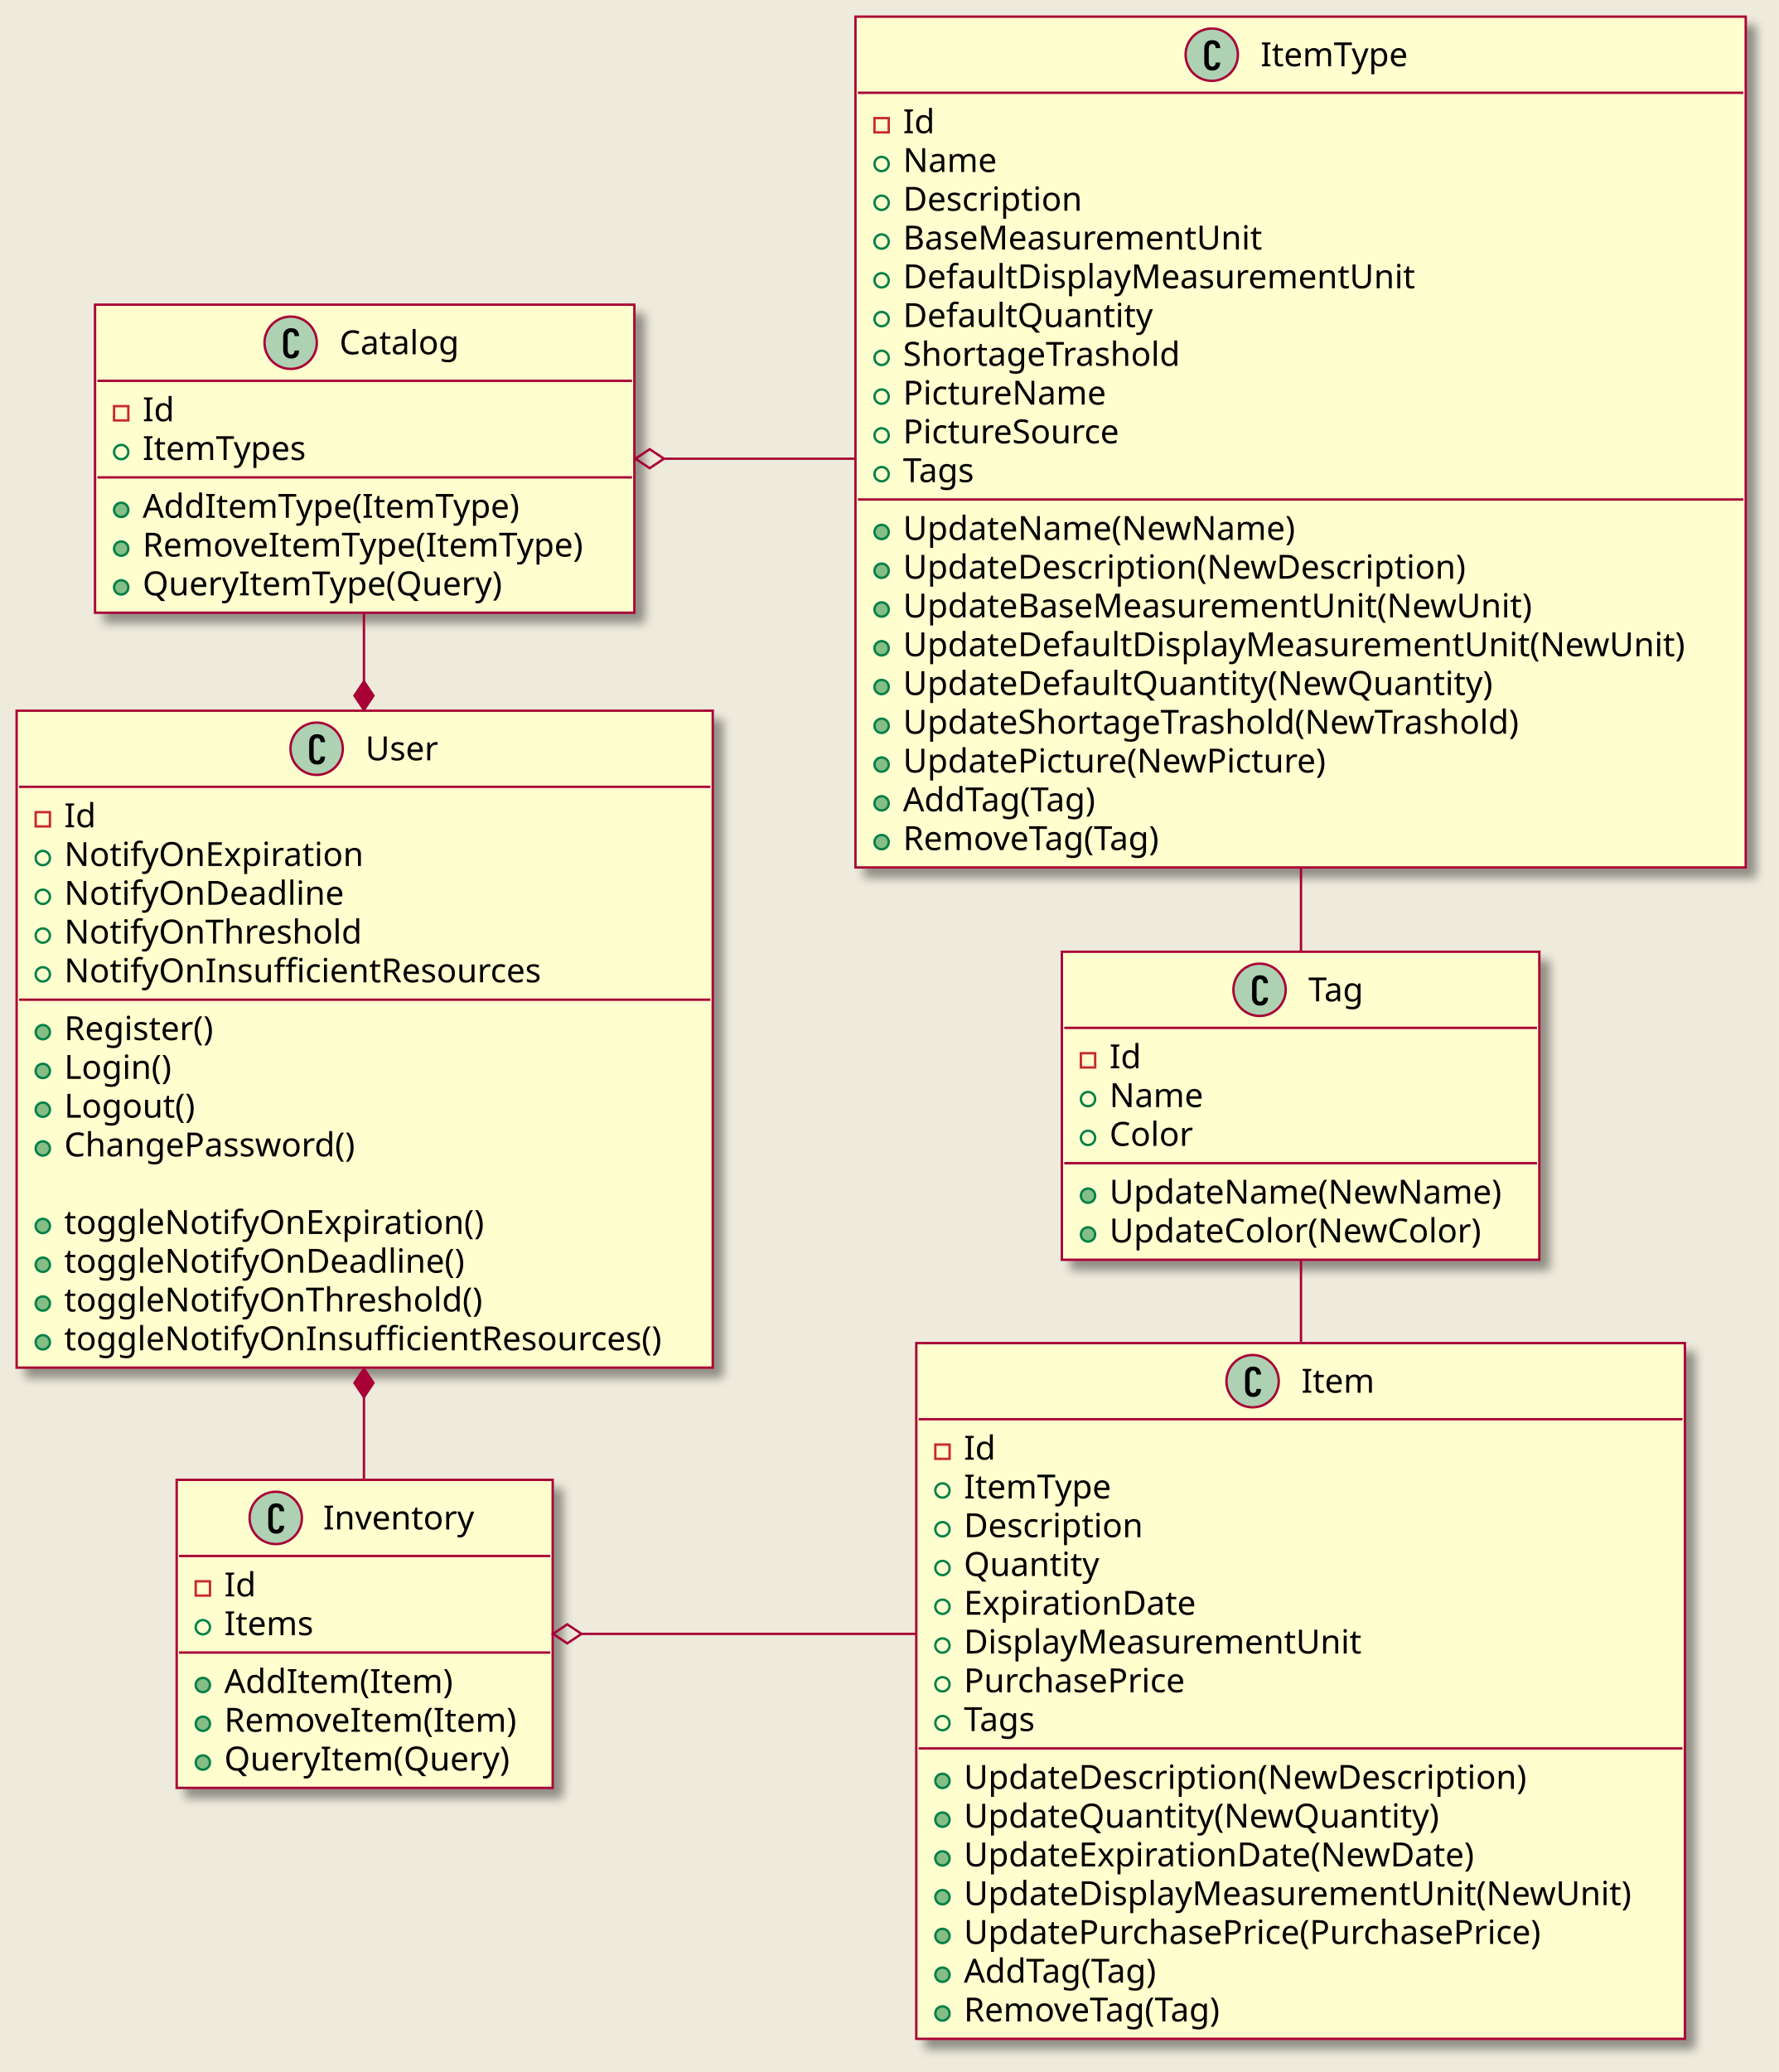
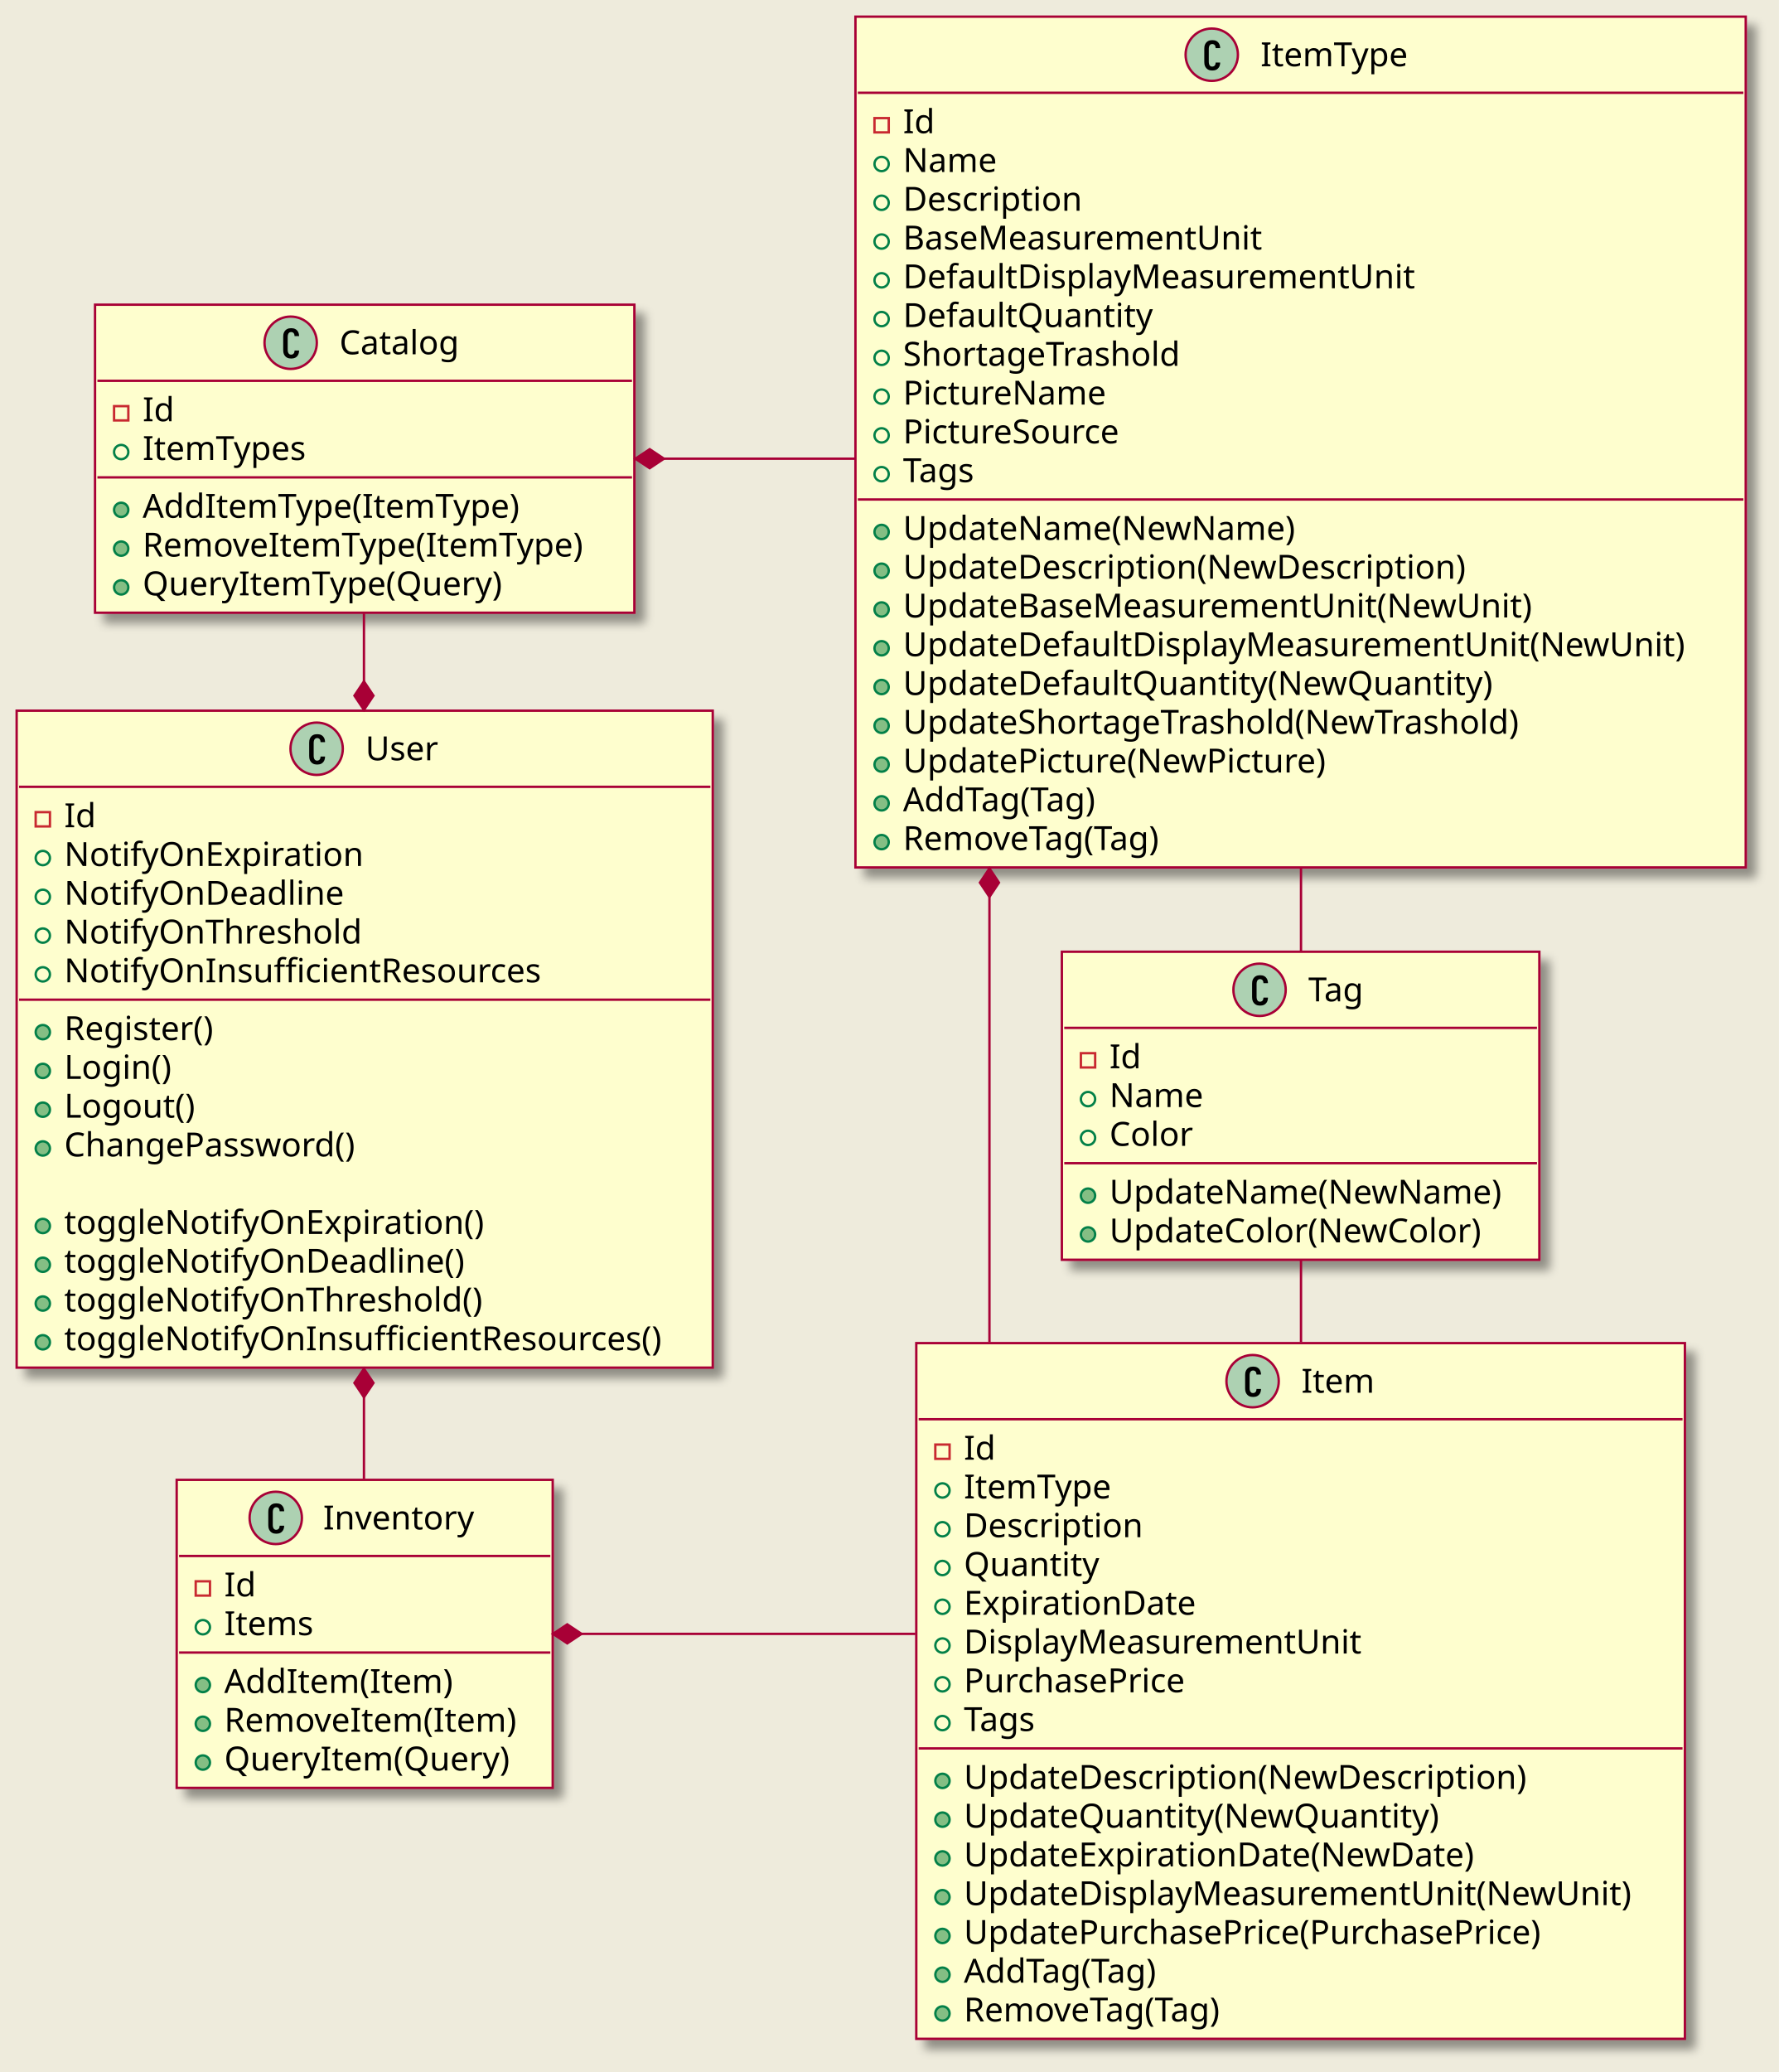
<svg xmlns="http://www.w3.org/2000/svg" contentStyleType="text/css" data-diagram-type="CLASS" height="871px" preserveAspectRatio="none" style="width:748px;height:871px;background:#EEEBDC;" version="1.1" viewBox="0 0 748 871" width="748px" zoomAndPan="magnify">
  <defs>
-     <filter height="300%" id="f1elvpg25hnn29" width="300%" x="-1" y="-1">
+     <filter height="300%" id="f12lyy51v943j1" width="300%" x="-1" y="-1">
      <feGaussianBlur result="blurOut" stdDeviation="2" />
      <feColorMatrix in="blurOut" result="blurOut2" type="matrix" values="0 0 0 0 0 0 0 0 0 0 0 0 0 0 0 0 0 0 .4 0" />
      <feOffset dx="4" dy="4" in="blurOut2" result="blurOut3" />
      <feBlend in="SourceGraphic" in2="blurOut3" mode="normal" />
    </filter>
  </defs>
  <g>
    <rect fill="#EEEBDC" height="871" style="stroke:none;stroke-width:1;" width="748" x="0" y="0" />
    <g class="entity" data-entity="User" data-source-line="6" data-uid="ent0002" id="entity_User">
-       <rect fill="#FEFECE" filter="url(#f1elvpg25hnn29)" height="276.156" style="stroke:#A80036;stroke-width:1;" width="292.69" x="7" y="298.75" />
+       <rect fill="#FEFECE" filter="url(#f12lyy51v943j1)" height="276.156" style="stroke:#A80036;stroke-width:1;" width="292.69" x="7" y="298.75" />
      <ellipse cx="133.14" cy="314.75" fill="#ADD1B2" rx="11" ry="11" style="stroke:#A80036;stroke-width:1;" />
      <path d="M133.343,321.391 Q132.875,321.391 132.406,321.297 Q131.953,321.203 131.546,320.969 Q131.14,320.734 130.828,320.375 Q130.515,320.016 130.328,319.594 Q130.14,319.156 130.062,318.688 Q130,318.219 130,317.766 L130,312.234 Q130,311.781 130.062,311.312 Q130.14,310.844 130.328,310.422 Q130.515,310 130.828,309.641 Q131.14,309.266 131.546,309.047 Q131.953,308.812 132.406,308.719 Q132.875,308.625 133.343,308.625 Q133.781,308.625 134.218,308.703 Q134.656,308.766 135.046,308.969 Q135.437,309.156 135.75,309.484 Q136.062,309.797 136.265,310.188 Q136.468,310.562 136.562,311 Q136.671,311.422 136.671,311.859 L136.671,311.969 L134.781,311.969 L134.781,311.922 Q134.781,311.609 134.687,311.312 Q134.609,311 134.421,310.75 Q134.234,310.5 133.937,310.375 Q133.64,310.25 133.343,310.25 Q133.109,310.25 132.875,310.328 Q132.656,310.391 132.484,310.547 Q132.312,310.688 132.187,310.891 Q132.078,311.094 132.015,311.328 Q131.953,311.547 131.921,311.781 Q131.89,312 131.89,312.234 L131.89,317.766 Q131.89,318 131.921,318.234 Q131.953,318.469 132.015,318.688 Q132.078,318.906 132.187,319.109 Q132.312,319.312 132.484,319.469 Q132.656,319.625 132.875,319.688 Q133.109,319.75 133.343,319.75 Q133.64,319.75 133.937,319.625 Q134.234,319.5 134.421,319.25 Q134.609,319 134.687,318.703 Q134.781,318.391 134.781,318.094 L134.781,318.031 L136.671,318.031 L136.671,318.141 Q136.671,318.578 136.562,319.016 Q136.468,319.453 136.265,319.844 Q136.062,320.219 135.75,320.531 Q135.437,320.844 135.046,321.047 Q134.656,321.234 134.218,321.312 Q133.781,321.391 133.343,321.391 Z " fill="#000000" />
      <text fill="#000000" font-family="sans-serif" font-size="14" lengthAdjust="spacing" textLength="31.91" x="153.64" y="319.597">User</text>
      <line style="stroke:#A80036;stroke-width:1;" x1="8" x2="298.69" y1="330.75" y2="330.75" />
      <rect fill="none" height="6" style="stroke:#C82930;stroke-width:1;" width="6" x="15" y="341.398" />
      <text fill="#000000" font-family="sans-serif" font-size="14" lengthAdjust="spacing" textLength="13.016" x="27" y="347.745">Id</text>
      <ellipse cx="18" cy="360.695" fill="none" rx="3" ry="3" style="stroke:#038048;stroke-width:1;" />
      <text fill="#000000" font-family="sans-serif" font-size="14" lengthAdjust="spacing" textLength="132.583" x="27" y="364.042">NotifyOnExpiration</text>
      <ellipse cx="18" cy="376.992" fill="none" rx="3" ry="3" style="stroke:#038048;stroke-width:1;" />
      <text fill="#000000" font-family="sans-serif" font-size="14" lengthAdjust="spacing" textLength="123.648" x="27" y="380.339">NotifyOnDeadline</text>
      <ellipse cx="18" cy="393.289" fill="none" rx="3" ry="3" style="stroke:#038048;stroke-width:1;" />
      <text fill="#000000" font-family="sans-serif" font-size="14" lengthAdjust="spacing" textLength="130.826" x="27" y="396.636">NotifyOnThreshold</text>
      <ellipse cx="18" cy="409.586" fill="none" rx="3" ry="3" style="stroke:#038048;stroke-width:1;" />
      <text fill="#000000" font-family="sans-serif" font-size="14" lengthAdjust="spacing" textLength="211.435" x="27" y="412.933">NotifyOnInsufficientResources</text>
      <line style="stroke:#A80036;stroke-width:1;" x1="8" x2="298.69" y1="420.234" y2="420.234" />
      <ellipse cx="18" cy="433.883" fill="#84BE84" rx="3" ry="3" style="stroke:#038048;stroke-width:1;" />
      <text fill="#000000" font-family="sans-serif" font-size="14" lengthAdjust="spacing" textLength="69.193" x="27" y="437.229">Register()</text>
      <ellipse cx="18" cy="450.18" fill="#84BE84" rx="3" ry="3" style="stroke:#038048;stroke-width:1;" />
      <text fill="#000000" font-family="sans-serif" font-size="14" lengthAdjust="spacing" textLength="48.938" x="27" y="453.526">Login()</text>
      <ellipse cx="18" cy="466.477" fill="#84BE84" rx="3" ry="3" style="stroke:#038048;stroke-width:1;" />
      <text fill="#000000" font-family="sans-serif" font-size="14" lengthAdjust="spacing" textLength="59.103" x="27" y="469.823">Logout()</text>
      <ellipse cx="18" cy="482.773" fill="#84BE84" rx="3" ry="3" style="stroke:#038048;stroke-width:1;" />
      <text fill="#000000" font-family="sans-serif" font-size="14" lengthAdjust="spacing" textLength="130.792" x="27" y="486.12">ChangePassword()</text>
      <text fill="#000000" font-family="sans-serif" font-size="14" lengthAdjust="spacing" textLength="4.45" x="27" y="502.417"> </text>
      <ellipse cx="18" cy="515.367" fill="#84BE84" rx="3" ry="3" style="stroke:#038048;stroke-width:1;" />
      <text fill="#000000" font-family="sans-serif" font-size="14" lengthAdjust="spacing" textLength="187.838" x="27" y="518.714">toggleNotifyOnExpiration()</text>
      <ellipse cx="18" cy="531.664" fill="#84BE84" rx="3" ry="3" style="stroke:#038048;stroke-width:1;" />
      <text fill="#000000" font-family="sans-serif" font-size="14" lengthAdjust="spacing" textLength="178.903" x="27" y="535.011">toggleNotifyOnDeadline()</text>
      <ellipse cx="18" cy="547.961" fill="#84BE84" rx="3" ry="3" style="stroke:#038048;stroke-width:1;" />
      <text fill="#000000" font-family="sans-serif" font-size="14" lengthAdjust="spacing" textLength="186.081" x="27" y="551.308">toggleNotifyOnThreshold()</text>
      <ellipse cx="18" cy="564.258" fill="#84BE84" rx="3" ry="3" style="stroke:#038048;stroke-width:1;" />
      <text fill="#000000" font-family="sans-serif" font-size="14" lengthAdjust="spacing" textLength="266.69" x="27" y="567.605">toggleNotifyOnInsufficientResources()</text>
    </g>
    <g class="entity" data-entity="Tag" data-source-line="24" data-uid="ent0003" id="entity_Tag">
-       <rect fill="#FEFECE" filter="url(#f1elvpg25hnn29)" height="129.484" style="stroke:#A80036;stroke-width:1;" width="200.768" x="446.48" y="400.08" />
+       <rect fill="#FEFECE" filter="url(#f12lyy51v943j1)" height="129.484" style="stroke:#A80036;stroke-width:1;" width="200.768" x="446.48" y="400.08" />
      <ellipse cx="529.605" cy="416.08" fill="#ADD1B2" rx="11" ry="11" style="stroke:#A80036;stroke-width:1;" />
      <path d="M529.808,422.721 Q529.339,422.721 528.871,422.627 Q528.418,422.533 528.011,422.299 Q527.605,422.064 527.293,421.705 Q526.98,421.346 526.793,420.924 Q526.605,420.486 526.527,420.017 Q526.464,419.549 526.464,419.096 L526.464,413.564 Q526.464,413.111 526.527,412.642 Q526.605,412.174 526.793,411.752 Q526.98,411.33 527.293,410.971 Q527.605,410.596 528.011,410.377 Q528.418,410.142 528.871,410.049 Q529.339,409.955 529.808,409.955 Q530.246,409.955 530.683,410.033 Q531.121,410.096 531.511,410.299 Q531.902,410.486 532.214,410.814 Q532.527,411.127 532.73,411.517 Q532.933,411.892 533.027,412.33 Q533.136,412.752 533.136,413.189 L533.136,413.299 L531.246,413.299 L531.246,413.252 Q531.246,412.939 531.152,412.642 Q531.074,412.33 530.886,412.08 Q530.699,411.83 530.402,411.705 Q530.105,411.58 529.808,411.58 Q529.574,411.58 529.339,411.658 Q529.121,411.721 528.949,411.877 Q528.777,412.017 528.652,412.221 Q528.543,412.424 528.48,412.658 Q528.418,412.877 528.386,413.111 Q528.355,413.33 528.355,413.564 L528.355,419.096 Q528.355,419.33 528.386,419.564 Q528.418,419.799 528.48,420.017 Q528.543,420.236 528.652,420.439 Q528.777,420.642 528.949,420.799 Q529.121,420.955 529.339,421.017 Q529.574,421.08 529.808,421.08 Q530.105,421.08 530.402,420.955 Q530.699,420.83 530.886,420.58 Q531.074,420.33 531.152,420.033 Q531.246,419.721 531.246,419.424 L531.246,419.361 L533.136,419.361 L533.136,419.471 Q533.136,419.908 533.027,420.346 Q532.933,420.783 532.73,421.174 Q532.527,421.549 532.214,421.861 Q531.902,422.174 531.511,422.377 Q531.121,422.564 530.683,422.642 Q530.246,422.721 529.808,422.721 Z " fill="#000000" />
      <text fill="#000000" font-family="sans-serif" font-size="14" lengthAdjust="spacing" textLength="26.018" x="550.105" y="420.927">Tag</text>
      <line style="stroke:#A80036;stroke-width:1;" x1="447.48" x2="646.248" y1="432.08" y2="432.08" />
      <rect fill="none" height="6" style="stroke:#C82930;stroke-width:1;" width="6" x="454.48" y="442.728" />
      <text fill="#000000" font-family="sans-serif" font-size="14" lengthAdjust="spacing" textLength="13.016" x="466.48" y="449.075">Id</text>
      <ellipse cx="457.48" cy="462.025" fill="none" rx="3" ry="3" style="stroke:#038048;stroke-width:1;" />
      <text fill="#000000" font-family="sans-serif" font-size="14" lengthAdjust="spacing" textLength="41.303" x="466.48" y="465.372">Name</text>
      <ellipse cx="457.48" cy="478.322" fill="none" rx="3" ry="3" style="stroke:#038048;stroke-width:1;" />
      <text fill="#000000" font-family="sans-serif" font-size="14" lengthAdjust="spacing" textLength="36.552" x="466.48" y="481.669">Color</text>
      <line style="stroke:#A80036;stroke-width:1;" x1="447.48" x2="646.248" y1="488.971" y2="488.971" />
      <ellipse cx="457.48" cy="502.619" fill="#84BE84" rx="3" ry="3" style="stroke:#038048;stroke-width:1;" />
      <text fill="#000000" font-family="sans-serif" font-size="14" lengthAdjust="spacing" textLength="174.768" x="466.48" y="505.966">UpdateName(NewName)</text>
      <ellipse cx="457.48" cy="518.916" fill="#84BE84" rx="3" ry="3" style="stroke:#038048;stroke-width:1;" />
      <text fill="#000000" font-family="sans-serif" font-size="14" lengthAdjust="spacing" textLength="165.266" x="466.48" y="522.263">UpdateColor(NewColor)</text>
    </g>
    <g class="entity" data-entity="Catalog" data-source-line="33" data-uid="ent0004" id="entity_Catalog">
-       <rect fill="#FEFECE" filter="url(#f1elvpg25hnn29)" height="129.484" style="stroke:#A80036;stroke-width:1;" width="226.778" x="39.96" y="128.08" />
+       <rect fill="#FEFECE" filter="url(#f12lyy51v943j1)" height="129.484" style="stroke:#A80036;stroke-width:1;" width="226.778" x="39.96" y="128.08" />
      <ellipse cx="122.217" cy="144.08" fill="#ADD1B2" rx="11" ry="11" style="stroke:#A80036;stroke-width:1;" />
      <path d="M122.42,150.721 Q121.951,150.721 121.483,150.627 Q121.029,150.533 120.623,150.299 Q120.217,150.064 119.904,149.705 Q119.592,149.346 119.404,148.924 Q119.217,148.486 119.139,148.018 Q119.076,147.549 119.076,147.096 L119.076,141.564 Q119.076,141.111 119.139,140.643 Q119.217,140.174 119.404,139.752 Q119.592,139.33 119.904,138.971 Q120.217,138.596 120.623,138.377 Q121.029,138.143 121.483,138.049 Q121.951,137.955 122.42,137.955 Q122.858,137.955 123.295,138.033 Q123.733,138.096 124.123,138.299 Q124.514,138.486 124.826,138.814 Q125.139,139.127 125.342,139.518 Q125.545,139.893 125.639,140.33 Q125.748,140.752 125.748,141.189 L125.748,141.299 L123.858,141.299 L123.858,141.252 Q123.858,140.939 123.764,140.643 Q123.686,140.33 123.498,140.08 Q123.311,139.83 123.014,139.705 Q122.717,139.58 122.42,139.58 Q122.186,139.58 121.951,139.658 Q121.733,139.721 121.561,139.877 Q121.389,140.018 121.264,140.221 Q121.154,140.424 121.092,140.658 Q121.029,140.877 120.998,141.111 Q120.967,141.33 120.967,141.564 L120.967,147.096 Q120.967,147.33 120.998,147.564 Q121.029,147.799 121.092,148.018 Q121.154,148.236 121.264,148.439 Q121.389,148.643 121.561,148.799 Q121.733,148.955 121.951,149.018 Q122.186,149.08 122.42,149.08 Q122.717,149.08 123.014,148.955 Q123.311,148.83 123.498,148.58 Q123.686,148.33 123.764,148.033 Q123.858,147.721 123.858,147.424 L123.858,147.361 L125.748,147.361 L125.748,147.471 Q125.748,147.908 125.639,148.346 Q125.545,148.783 125.342,149.174 Q125.139,149.549 124.826,149.861 Q124.514,150.174 124.123,150.377 Q123.733,150.564 123.295,150.643 Q122.858,150.721 122.42,150.721 Z " fill="#000000" />
      <text fill="#000000" font-family="sans-serif" font-size="14" lengthAdjust="spacing" textLength="53.765" x="142.717" y="148.927">Catalog</text>
      <line style="stroke:#A80036;stroke-width:1;" x1="40.96" x2="265.738" y1="160.08" y2="160.08" />
      <rect fill="none" height="6" style="stroke:#C82930;stroke-width:1;" width="6" x="47.96" y="170.728" />
      <text fill="#000000" font-family="sans-serif" font-size="14" lengthAdjust="spacing" textLength="13.016" x="59.96" y="177.075">Id</text>
      <ellipse cx="50.96" cy="190.025" fill="none" rx="3" ry="3" style="stroke:#038048;stroke-width:1;" />
      <text fill="#000000" font-family="sans-serif" font-size="14" lengthAdjust="spacing" textLength="73.5" x="59.96" y="193.372">ItemTypes</text>
      <line style="stroke:#A80036;stroke-width:1;" x1="40.96" x2="265.738" y1="200.674" y2="200.674" />
      <ellipse cx="50.96" cy="214.322" fill="#84BE84" rx="3" ry="3" style="stroke:#038048;stroke-width:1;" />
      <text fill="#000000" font-family="sans-serif" font-size="14" lengthAdjust="spacing" textLength="170.686" x="59.96" y="217.669">AddItemType(ItemType)</text>
      <ellipse cx="50.96" cy="230.619" fill="#84BE84" rx="3" ry="3" style="stroke:#038048;stroke-width:1;" />
      <text fill="#000000" font-family="sans-serif" font-size="14" lengthAdjust="spacing" textLength="200.778" x="59.96" y="233.966">RemoveItemType(ItemType)</text>
      <ellipse cx="50.96" cy="246.916" fill="#84BE84" rx="3" ry="3" style="stroke:#038048;stroke-width:1;" />
      <text fill="#000000" font-family="sans-serif" font-size="14" lengthAdjust="spacing" textLength="162.224" x="59.96" y="250.263">QueryItemType(Query)</text>
    </g>
    <g class="entity" data-entity="ItemType" data-source-line="42" data-uid="ent0005" id="entity_ItemType">
-       <rect fill="#FEFECE" filter="url(#f1elvpg25hnn29)" height="357.641" style="stroke:#A80036;stroke-width:1;" width="374.339" x="359.69" y="7" />
+       <rect fill="#FEFECE" filter="url(#f12lyy51v943j1)" height="357.641" style="stroke:#A80036;stroke-width:1;" width="374.339" x="359.69" y="7" />
      <ellipse cx="509.506" cy="23" fill="#ADD1B2" rx="11" ry="11" style="stroke:#A80036;stroke-width:1;" />
      <path d="M509.709,29.641 Q509.241,29.641 508.772,29.547 Q508.319,29.453 507.913,29.219 Q507.506,28.984 507.194,28.625 Q506.881,28.266 506.694,27.844 Q506.506,27.406 506.428,26.938 Q506.366,26.469 506.366,26.016 L506.366,20.484 Q506.366,20.031 506.428,19.562 Q506.506,19.094 506.694,18.672 Q506.881,18.25 507.194,17.891 Q507.506,17.516 507.913,17.297 Q508.319,17.062 508.772,16.969 Q509.241,16.875 509.709,16.875 Q510.147,16.875 510.584,16.953 Q511.022,17.016 511.413,17.219 Q511.803,17.406 512.116,17.734 Q512.428,18.047 512.631,18.438 Q512.835,18.812 512.928,19.25 Q513.038,19.672 513.038,20.109 L513.038,20.219 L511.147,20.219 L511.147,20.172 Q511.147,19.859 511.053,19.562 Q510.975,19.25 510.788,19 Q510.6,18.75 510.303,18.625 Q510.006,18.5 509.709,18.5 Q509.475,18.5 509.241,18.578 Q509.022,18.641 508.85,18.797 Q508.678,18.938 508.553,19.141 Q508.444,19.344 508.381,19.578 Q508.319,19.797 508.288,20.031 Q508.256,20.25 508.256,20.484 L508.256,26.016 Q508.256,26.25 508.288,26.484 Q508.319,26.719 508.381,26.938 Q508.444,27.156 508.553,27.359 Q508.678,27.562 508.85,27.719 Q509.022,27.875 509.241,27.938 Q509.475,28 509.709,28 Q510.006,28 510.303,27.875 Q510.6,27.75 510.788,27.5 Q510.975,27.25 511.053,26.953 Q511.147,26.641 511.147,26.344 L511.147,26.281 L513.038,26.281 L513.038,26.391 Q513.038,26.828 512.928,27.266 Q512.835,27.703 512.631,28.094 Q512.428,28.469 512.116,28.781 Q511.803,29.094 511.413,29.297 Q511.022,29.484 510.584,29.562 Q510.147,29.641 509.709,29.641 Z " fill="#000000" />
      <text fill="#000000" font-family="sans-serif" font-size="14" lengthAdjust="spacing" textLength="66.206" x="530.006" y="27.847">ItemType</text>
      <line style="stroke:#A80036;stroke-width:1;" x1="360.69" x2="733.029" y1="39" y2="39" />
      <rect fill="none" height="6" style="stroke:#C82930;stroke-width:1;" width="6" x="367.69" y="49.648" />
      <text fill="#000000" font-family="sans-serif" font-size="14" lengthAdjust="spacing" textLength="13.016" x="379.69" y="55.995">Id</text>
      <ellipse cx="370.69" cy="68.945" fill="none" rx="3" ry="3" style="stroke:#038048;stroke-width:1;" />
      <text fill="#000000" font-family="sans-serif" font-size="14" lengthAdjust="spacing" textLength="41.303" x="379.69" y="72.292">Name</text>
      <ellipse cx="370.69" cy="85.242" fill="none" rx="3" ry="3" style="stroke:#038048;stroke-width:1;" />
      <text fill="#000000" font-family="sans-serif" font-size="14" lengthAdjust="spacing" textLength="79.734" x="379.69" y="88.589">Description</text>
      <ellipse cx="370.69" cy="101.539" fill="none" rx="3" ry="3" style="stroke:#038048;stroke-width:1;" />
      <text fill="#000000" font-family="sans-serif" font-size="14" lengthAdjust="spacing" textLength="159.011" x="379.69" y="104.886">BaseMeasurementUnit</text>
      <ellipse cx="370.69" cy="117.836" fill="none" rx="3" ry="3" style="stroke:#038048;stroke-width:1;" />
      <text fill="#000000" font-family="sans-serif" font-size="14" lengthAdjust="spacing" textLength="227.678" x="379.69" y="121.183">DefaultDisplayMeasurementUnit</text>
      <ellipse cx="370.69" cy="134.133" fill="none" rx="3" ry="3" style="stroke:#038048;stroke-width:1;" />
      <text fill="#000000" font-family="sans-serif" font-size="14" lengthAdjust="spacing" textLength="111.651" x="379.69" y="137.48">DefaultQuantity</text>
      <ellipse cx="370.69" cy="150.43" fill="none" rx="3" ry="3" style="stroke:#038048;stroke-width:1;" />
      <text fill="#000000" font-family="sans-serif" font-size="14" lengthAdjust="spacing" textLength="124.045" x="379.69" y="153.776">ShortageTrashold</text>
      <ellipse cx="370.69" cy="166.727" fill="none" rx="3" ry="3" style="stroke:#038048;stroke-width:1;" />
      <text fill="#000000" font-family="sans-serif" font-size="14" lengthAdjust="spacing" textLength="90.064" x="379.69" y="170.073">PictureName</text>
      <ellipse cx="370.69" cy="183.023" fill="none" rx="3" ry="3" style="stroke:#038048;stroke-width:1;" />
      <text fill="#000000" font-family="sans-serif" font-size="14" lengthAdjust="spacing" textLength="97.152" x="379.69" y="186.37">PictureSource</text>
      <ellipse cx="370.69" cy="199.32" fill="none" rx="3" ry="3" style="stroke:#038048;stroke-width:1;" />
      <text fill="#000000" font-family="sans-serif" font-size="14" lengthAdjust="spacing" textLength="33.312" x="379.69" y="202.667">Tags</text>
      <line style="stroke:#A80036;stroke-width:1;" x1="360.69" x2="733.029" y1="209.969" y2="209.969" />
      <ellipse cx="370.69" cy="223.617" fill="#84BE84" rx="3" ry="3" style="stroke:#038048;stroke-width:1;" />
      <text fill="#000000" font-family="sans-serif" font-size="14" lengthAdjust="spacing" textLength="174.768" x="379.69" y="226.964">UpdateName(NewName)</text>
      <ellipse cx="370.69" cy="239.914" fill="#84BE84" rx="3" ry="3" style="stroke:#038048;stroke-width:1;" />
      <text fill="#000000" font-family="sans-serif" font-size="14" lengthAdjust="spacing" textLength="251.631" x="379.69" y="243.261">UpdateDescription(NewDescription)</text>
      <ellipse cx="370.69" cy="256.211" fill="#84BE84" rx="3" ry="3" style="stroke:#038048;stroke-width:1;" />
      <text fill="#000000" font-family="sans-serif" font-size="14" lengthAdjust="spacing" textLength="279.672" x="379.69" y="259.558">UpdateBaseMeasurementUnit(NewUnit)</text>
      <ellipse cx="370.69" cy="272.508" fill="#84BE84" rx="3" ry="3" style="stroke:#038048;stroke-width:1;" />
      <text fill="#000000" font-family="sans-serif" font-size="14" lengthAdjust="spacing" textLength="348.339" x="379.69" y="275.854">UpdateDefaultDisplayMeasurementUnit(NewUnit)</text>
      <ellipse cx="370.69" cy="288.805" fill="#84BE84" rx="3" ry="3" style="stroke:#038048;stroke-width:1;" />
      <text fill="#000000" font-family="sans-serif" font-size="14" lengthAdjust="spacing" textLength="264.312" x="379.69" y="292.151">UpdateDefaultQuantity(NewQuantity)</text>
      <ellipse cx="370.69" cy="305.102" fill="#84BE84" rx="3" ry="3" style="stroke:#038048;stroke-width:1;" />
      <text fill="#000000" font-family="sans-serif" font-size="14" lengthAdjust="spacing" textLength="276.603" x="379.69" y="308.448">UpdateShortageTrashold(NewTrashold)</text>
      <ellipse cx="370.69" cy="321.398" fill="#84BE84" rx="3" ry="3" style="stroke:#038048;stroke-width:1;" />
      <text fill="#000000" font-family="sans-serif" font-size="14" lengthAdjust="spacing" textLength="189.684" x="379.69" y="324.745">UpdatePicture(NewPicture)</text>
      <ellipse cx="370.69" cy="337.695" fill="#84BE84" rx="3" ry="3" style="stroke:#038048;stroke-width:1;" />
      <text fill="#000000" font-family="sans-serif" font-size="14" lengthAdjust="spacing" textLength="90.31" x="379.69" y="341.042">AddTag(Tag)</text>
      <ellipse cx="370.69" cy="353.992" fill="#84BE84" rx="3" ry="3" style="stroke:#038048;stroke-width:1;" />
      <text fill="#000000" font-family="sans-serif" font-size="14" lengthAdjust="spacing" textLength="120.401" x="379.69" y="357.339">RemoveTag(Tag)</text>
    </g>
    <g class="entity" data-entity="Inventory" data-source-line="65" data-uid="ent0006" id="entity_Inventory">
-       <rect fill="#FEFECE" filter="url(#f1elvpg25hnn29)" height="129.484" style="stroke:#A80036;stroke-width:1;" width="158.105" x="74.29" y="622.08" />
+       <rect fill="#FEFECE" filter="url(#f12lyy51v943j1)" height="129.484" style="stroke:#A80036;stroke-width:1;" width="158.105" x="74.29" y="622.08" />
      <ellipse cx="115.946" cy="638.08" fill="#ADD1B2" rx="11" ry="11" style="stroke:#A80036;stroke-width:1;" />
      <path d="M116.149,644.721 Q115.68,644.721 115.212,644.627 Q114.758,644.533 114.352,644.299 Q113.946,644.064 113.633,643.705 Q113.321,643.346 113.133,642.924 Q112.946,642.486 112.868,642.018 Q112.805,641.549 112.805,641.096 L112.805,635.564 Q112.805,635.111 112.868,634.643 Q112.946,634.174 113.133,633.752 Q113.321,633.33 113.633,632.971 Q113.946,632.596 114.352,632.377 Q114.758,632.143 115.212,632.049 Q115.68,631.955 116.149,631.955 Q116.587,631.955 117.024,632.033 Q117.462,632.096 117.852,632.299 Q118.243,632.486 118.555,632.814 Q118.868,633.127 119.071,633.518 Q119.274,633.893 119.368,634.33 Q119.477,634.752 119.477,635.189 L119.477,635.299 L117.587,635.299 L117.587,635.252 Q117.587,634.939 117.493,634.643 Q117.415,634.33 117.227,634.08 Q117.04,633.83 116.743,633.705 Q116.446,633.58 116.149,633.58 Q115.915,633.58 115.68,633.658 Q115.462,633.721 115.29,633.877 Q115.118,634.018 114.993,634.221 Q114.883,634.424 114.821,634.658 Q114.758,634.877 114.727,635.111 Q114.696,635.33 114.696,635.564 L114.696,641.096 Q114.696,641.33 114.727,641.564 Q114.758,641.799 114.821,642.018 Q114.883,642.236 114.993,642.439 Q115.118,642.643 115.29,642.799 Q115.462,642.955 115.68,643.018 Q115.915,643.08 116.149,643.08 Q116.446,643.08 116.743,642.955 Q117.04,642.83 117.227,642.58 Q117.415,642.33 117.493,642.033 Q117.587,641.721 117.587,641.424 L117.587,641.361 L119.477,641.361 L119.477,641.471 Q119.477,641.908 119.368,642.346 Q119.274,642.783 119.071,643.174 Q118.868,643.549 118.555,643.861 Q118.243,644.174 117.852,644.377 Q117.462,644.564 117.024,644.643 Q116.587,644.721 116.149,644.721 Z " fill="#000000" />
      <text fill="#000000" font-family="sans-serif" font-size="14" lengthAdjust="spacing" textLength="66.869" x="135.869" y="642.927">Inventory</text>
      <line style="stroke:#A80036;stroke-width:1;" x1="75.29" x2="231.394" y1="654.08" y2="654.08" />
      <rect fill="none" height="6" style="stroke:#C82930;stroke-width:1;" width="6" x="82.29" y="664.728" />
      <text fill="#000000" font-family="sans-serif" font-size="14" lengthAdjust="spacing" textLength="13.016" x="94.29" y="671.075">Id</text>
      <ellipse cx="85.29" cy="684.025" fill="none" rx="3" ry="3" style="stroke:#038048;stroke-width:1;" />
      <text fill="#000000" font-family="sans-serif" font-size="14" lengthAdjust="spacing" textLength="39.163" x="94.29" y="687.372">Items</text>
      <line style="stroke:#A80036;stroke-width:1;" x1="75.29" x2="231.394" y1="694.674" y2="694.674" />
      <ellipse cx="85.29" cy="708.322" fill="#84BE84" rx="3" ry="3" style="stroke:#038048;stroke-width:1;" />
      <text fill="#000000" font-family="sans-serif" font-size="14" lengthAdjust="spacing" textLength="102.013" x="94.29" y="711.669">AddItem(Item)</text>
      <ellipse cx="85.29" cy="724.619" fill="#84BE84" rx="3" ry="3" style="stroke:#038048;stroke-width:1;" />
      <text fill="#000000" font-family="sans-serif" font-size="14" lengthAdjust="spacing" textLength="132.105" x="94.29" y="727.966">RemoveItem(Item)</text>
      <ellipse cx="85.29" cy="740.916" fill="#84BE84" rx="3" ry="3" style="stroke:#038048;stroke-width:1;" />
      <text fill="#000000" font-family="sans-serif" font-size="14" lengthAdjust="spacing" textLength="127.887" x="94.29" y="744.263">QueryItem(Query)</text>
    </g>
    <g class="entity" data-entity="Item" data-source-line="74" data-uid="ent0007" id="entity_Item">
-       <rect fill="#FEFECE" filter="url(#f1elvpg25hnn29)" height="292.453" style="stroke:#A80036;stroke-width:1;" width="323.185" x="385.27" y="564.6" />
+       <rect fill="#FEFECE" filter="url(#f12lyy51v943j1)" height="292.453" style="stroke:#A80036;stroke-width:1;" width="323.185" x="385.27" y="564.6" />
      <ellipse cx="526.678" cy="580.6" fill="#ADD1B2" rx="11" ry="11" style="stroke:#A80036;stroke-width:1;" />
      <path d="M526.881,587.241 Q526.413,587.241 525.944,587.147 Q525.491,587.053 525.085,586.819 Q524.678,586.584 524.366,586.225 Q524.053,585.866 523.866,585.444 Q523.678,585.006 523.6,584.538 Q523.538,584.069 523.538,583.616 L523.538,578.084 Q523.538,577.631 523.6,577.163 Q523.678,576.694 523.866,576.272 Q524.053,575.85 524.366,575.491 Q524.678,575.116 525.085,574.897 Q525.491,574.663 525.944,574.569 Q526.413,574.475 526.881,574.475 Q527.319,574.475 527.756,574.553 Q528.194,574.616 528.585,574.819 Q528.975,575.006 529.288,575.334 Q529.6,575.647 529.803,576.038 Q530.006,576.413 530.1,576.85 Q530.21,577.272 530.21,577.709 L530.21,577.819 L528.319,577.819 L528.319,577.772 Q528.319,577.459 528.225,577.163 Q528.147,576.85 527.96,576.6 Q527.772,576.35 527.475,576.225 Q527.178,576.1 526.881,576.1 Q526.647,576.1 526.413,576.178 Q526.194,576.241 526.022,576.397 Q525.85,576.538 525.725,576.741 Q525.616,576.944 525.553,577.178 Q525.491,577.397 525.46,577.631 Q525.428,577.85 525.428,578.084 L525.428,583.616 Q525.428,583.85 525.46,584.084 Q525.491,584.319 525.553,584.538 Q525.616,584.756 525.725,584.959 Q525.85,585.163 526.022,585.319 Q526.194,585.475 526.413,585.538 Q526.647,585.6 526.881,585.6 Q527.178,585.6 527.475,585.475 Q527.772,585.35 527.96,585.1 Q528.147,584.85 528.225,584.553 Q528.319,584.241 528.319,583.944 L528.319,583.881 L530.21,583.881 L530.21,583.991 Q530.21,584.428 530.1,584.866 Q530.006,585.303 529.803,585.694 Q529.6,586.069 529.288,586.381 Q528.975,586.694 528.585,586.897 Q528.194,587.084 527.756,587.163 Q527.319,587.241 526.881,587.241 Z " fill="#000000" />
      <text fill="#000000" font-family="sans-serif" font-size="14" lengthAdjust="spacing" textLength="31.869" x="547.178" y="585.447">Item</text>
      <line style="stroke:#A80036;stroke-width:1;" x1="386.27" x2="707.456" y1="596.6" y2="596.6" />
      <rect fill="none" height="6" style="stroke:#C82930;stroke-width:1;" width="6" x="393.27" y="607.248" />
      <text fill="#000000" font-family="sans-serif" font-size="14" lengthAdjust="spacing" textLength="13.016" x="405.27" y="613.595">Id</text>
      <ellipse cx="396.27" cy="626.545" fill="none" rx="3" ry="3" style="stroke:#038048;stroke-width:1;" />
      <text fill="#000000" font-family="sans-serif" font-size="14" lengthAdjust="spacing" textLength="66.206" x="405.27" y="629.892">ItemType</text>
      <ellipse cx="396.27" cy="642.842" fill="none" rx="3" ry="3" style="stroke:#038048;stroke-width:1;" />
      <text fill="#000000" font-family="sans-serif" font-size="14" lengthAdjust="spacing" textLength="79.734" x="405.27" y="646.189">Description</text>
      <ellipse cx="396.27" cy="659.139" fill="none" rx="3" ry="3" style="stroke:#038048;stroke-width:1;" />
      <text fill="#000000" font-family="sans-serif" font-size="14" lengthAdjust="spacing" textLength="60.498" x="405.27" y="662.486">Quantity</text>
      <ellipse cx="396.27" cy="675.436" fill="none" rx="3" ry="3" style="stroke:#038048;stroke-width:1;" />
      <text fill="#000000" font-family="sans-serif" font-size="14" lengthAdjust="spacing" textLength="104.522" x="405.27" y="678.783">ExpirationDate</text>
      <ellipse cx="396.27" cy="691.733" fill="none" rx="3" ry="3" style="stroke:#038048;stroke-width:1;" />
      <text fill="#000000" font-family="sans-serif" font-size="14" lengthAdjust="spacing" textLength="176.524" x="405.27" y="695.08">DisplayMeasurementUnit</text>
      <ellipse cx="396.27" cy="708.03" fill="none" rx="3" ry="3" style="stroke:#038048;stroke-width:1;" />
      <text fill="#000000" font-family="sans-serif" font-size="14" lengthAdjust="spacing" textLength="98.526" x="405.27" y="711.376">PurchasePrice</text>
      <ellipse cx="396.27" cy="724.327" fill="none" rx="3" ry="3" style="stroke:#038048;stroke-width:1;" />
      <text fill="#000000" font-family="sans-serif" font-size="14" lengthAdjust="spacing" textLength="33.312" x="405.27" y="727.673">Tags</text>
      <line style="stroke:#A80036;stroke-width:1;" x1="386.27" x2="707.456" y1="734.975" y2="734.975" />
      <ellipse cx="396.27" cy="748.623" fill="#84BE84" rx="3" ry="3" style="stroke:#038048;stroke-width:1;" />
      <text fill="#000000" font-family="sans-serif" font-size="14" lengthAdjust="spacing" textLength="251.631" x="405.27" y="751.97">UpdateDescription(NewDescription)</text>
      <ellipse cx="396.27" cy="764.92" fill="#84BE84" rx="3" ry="3" style="stroke:#038048;stroke-width:1;" />
      <text fill="#000000" font-family="sans-serif" font-size="14" lengthAdjust="spacing" textLength="213.158" x="405.27" y="768.267">UpdateQuantity(NewQuantity)</text>
      <ellipse cx="396.27" cy="781.217" fill="#84BE84" rx="3" ry="3" style="stroke:#038048;stroke-width:1;" />
      <text fill="#000000" font-family="sans-serif" font-size="14" lengthAdjust="spacing" textLength="230.145" x="405.27" y="784.564">UpdateExpirationDate(NewDate)</text>
      <ellipse cx="396.27" cy="797.514" fill="#84BE84" rx="3" ry="3" style="stroke:#038048;stroke-width:1;" />
      <text fill="#000000" font-family="sans-serif" font-size="14" lengthAdjust="spacing" textLength="297.185" x="405.27" y="800.861">UpdateDisplayMeasurementUnit(NewUnit)</text>
      <ellipse cx="396.27" cy="813.811" fill="#84BE84" rx="3" ry="3" style="stroke:#038048;stroke-width:1;" />
      <text fill="#000000" font-family="sans-serif" font-size="14" lengthAdjust="spacing" textLength="258.679" x="405.27" y="817.158">UpdatePurchasePrice(PurchasePrice)</text>
      <ellipse cx="396.27" cy="830.108" fill="#84BE84" rx="3" ry="3" style="stroke:#038048;stroke-width:1;" />
      <text fill="#000000" font-family="sans-serif" font-size="14" lengthAdjust="spacing" textLength="90.31" x="405.27" y="833.455">AddTag(Tag)</text>
      <ellipse cx="396.27" cy="846.405" fill="#84BE84" rx="3" ry="3" style="stroke:#038048;stroke-width:1;" />
      <text fill="#000000" font-family="sans-serif" font-size="14" lengthAdjust="spacing" textLength="120.401" x="405.27" y="849.751">RemoveTag(Tag)</text>
    </g>
    <g class="link" data-entity-1="Catalog" data-entity-2="User" data-source-line="93" data-uid="lnk9" id="link_Catalog_User">
      <path codeLine="93" d="M153.03,257.89 C153.03,270.6 153.03,272.36 153.03,286.43" fill="none" id="Catalog-to-User" style="stroke:#A80036;stroke-width:1;" />
      <polygon fill="#A80036" points="153.03,298.43,157.03,292.43,153.03,286.43,149.03,292.43,153.03,298.43" style="stroke:#A80036;stroke-width:1;" />
    </g>
    <g class="link" data-entity-1="User" data-entity-2="Inventory" data-source-line="94" data-uid="lnk10" id="link_User_Inventory">
      <path codeLine="94" d="M153.03,587.35 C153.03,603.46 153.03,607.27 153.03,621.68" fill="none" id="User-backto-Inventory" style="stroke:#A80036;stroke-width:1;" />
      <polygon fill="#A80036" points="153.03,575.35,149.03,581.35,153.03,587.35,157.03,581.35,153.03,575.35" style="stroke:#A80036;stroke-width:1;" />
    </g>
    <g class="link" data-entity-1="Catalog" data-entity-2="ItemType" data-source-line="96" data-uid="lnk11" id="link_Catalog_ItemType">
      <path codeLine="96" d="M279.17,192.82 C308.11,192.82 327.98,192.82 359.53,192.82" fill="none" id="Catalog-backto-ItemType" style="stroke:#A80036;stroke-width:1;" />
-       <polygon fill="none" points="267.17,192.82,273.17,196.82,279.17,192.82,273.17,188.82,267.17,192.82" style="stroke:#A80036;stroke-width:1;" />
+       <polygon fill="#A80036" points="267.17,192.82,273.17,196.82,279.17,192.82,273.17,188.82,267.17,192.82" style="stroke:#A80036;stroke-width:1;" />
    </g>
    <g class="link" data-entity-1="Inventory" data-entity-2="Item" data-source-line="97" data-uid="lnk12" id="link_Inventory_Item">
      <path codeLine="97" d="M244.51,686.82 C288.27,686.82 332.3,686.82 384.9,686.82" fill="none" id="Inventory-backto-Item" style="stroke:#A80036;stroke-width:1;" />
-       <polygon fill="none" points="232.51,686.82,238.51,690.82,244.51,686.82,238.51,682.82,232.51,686.82" style="stroke:#A80036;stroke-width:1;" />
+       <polygon fill="#A80036" points="232.51,686.82,238.51,690.82,244.51,686.82,238.51,682.82,232.51,686.82" style="stroke:#A80036;stroke-width:1;" />
    </g>
    <g class="link" data-entity-1="ItemType" data-entity-2="Tag" data-source-line="99" data-uid="lnk13" id="link_ItemType_Tag">
      <path codeLine="99" d="M547.03,364.89 C547.03,377.09 547.03,388.85 547.03,399.76" fill="none" id="ItemType-Tag" style="stroke:#A80036;stroke-width:1;" />
    </g>
    <g class="link" data-entity-1="Tag" data-entity-2="Item" data-source-line="100" data-uid="lnk15" id="link_Tag_Item">
      <path codeLine="100" d="M547.03,529.78 C547.03,540.6 547.03,552.19 547.03,564.1" fill="none" id="Tag-Item" style="stroke:#A80036;stroke-width:1;" />
    </g>
+     <g class="link" data-entity-1="ItemType" data-entity-2="Item" data-source-line="102" data-uid="lnk17" id="link_ItemType_Item">
+       <path codeLine="102" d="M416.03,377.03 C416.03,441.94 416.03,502.42 416.03,564.19" fill="none" id="ItemType-backto-Item" style="stroke:#A80036;stroke-width:1;" />
+       <polygon fill="#A80036" points="416.03,365.03,412.03,371.03,416.03,377.03,420.03,371.03,416.03,365.03" style="stroke:#A80036;stroke-width:1;" />
+     </g>
  </g>
</svg>
